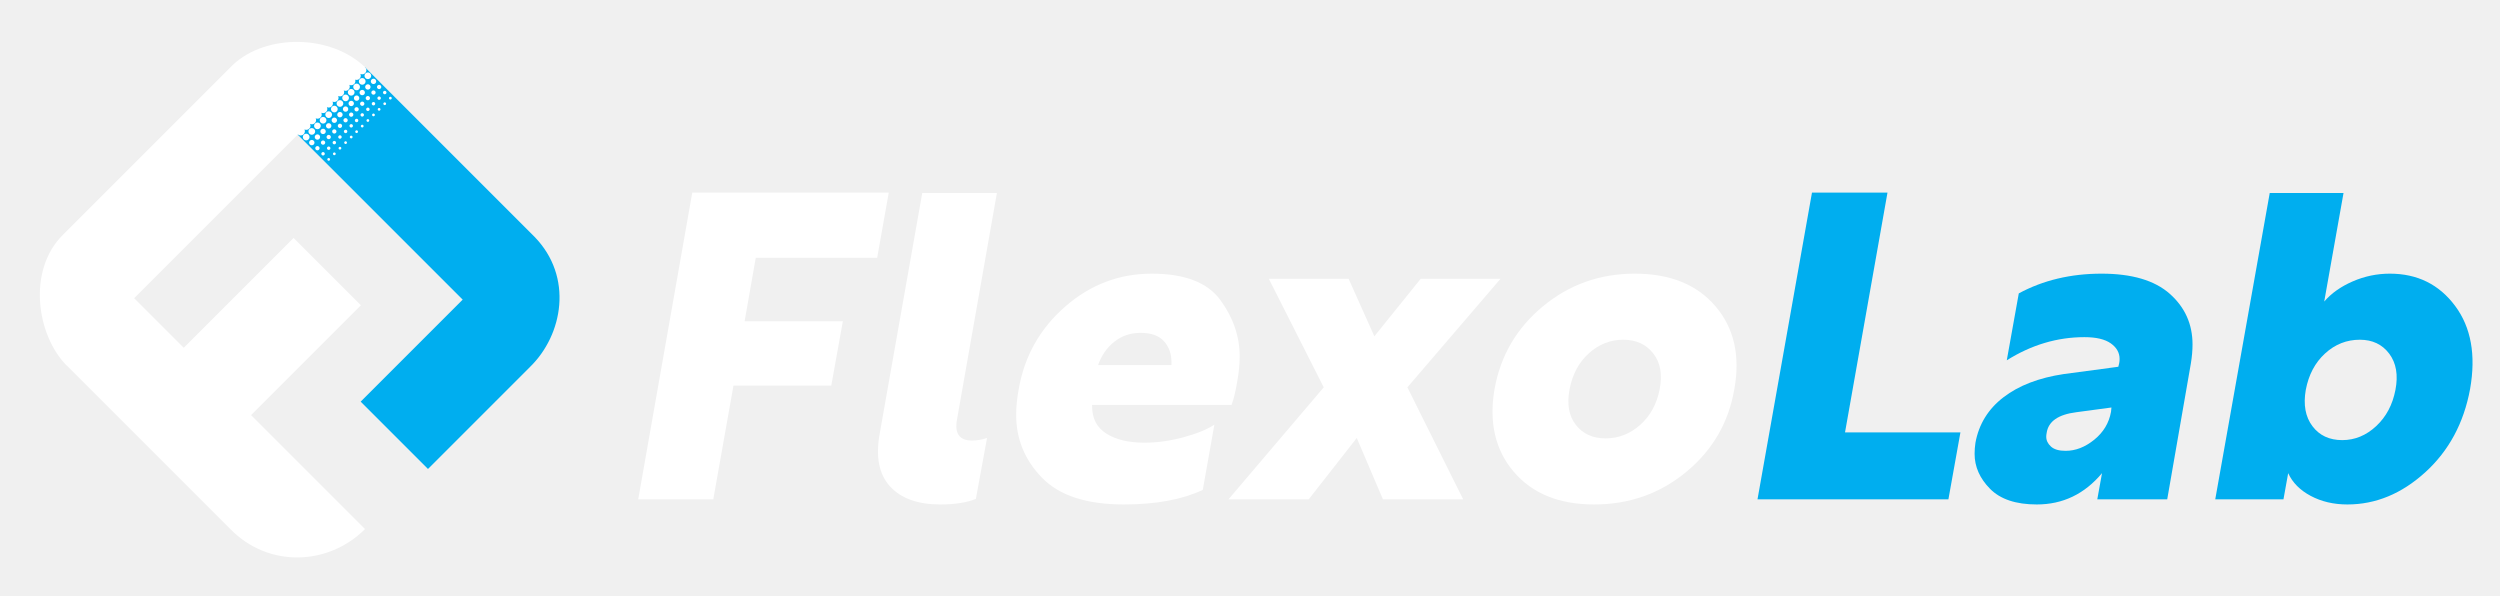
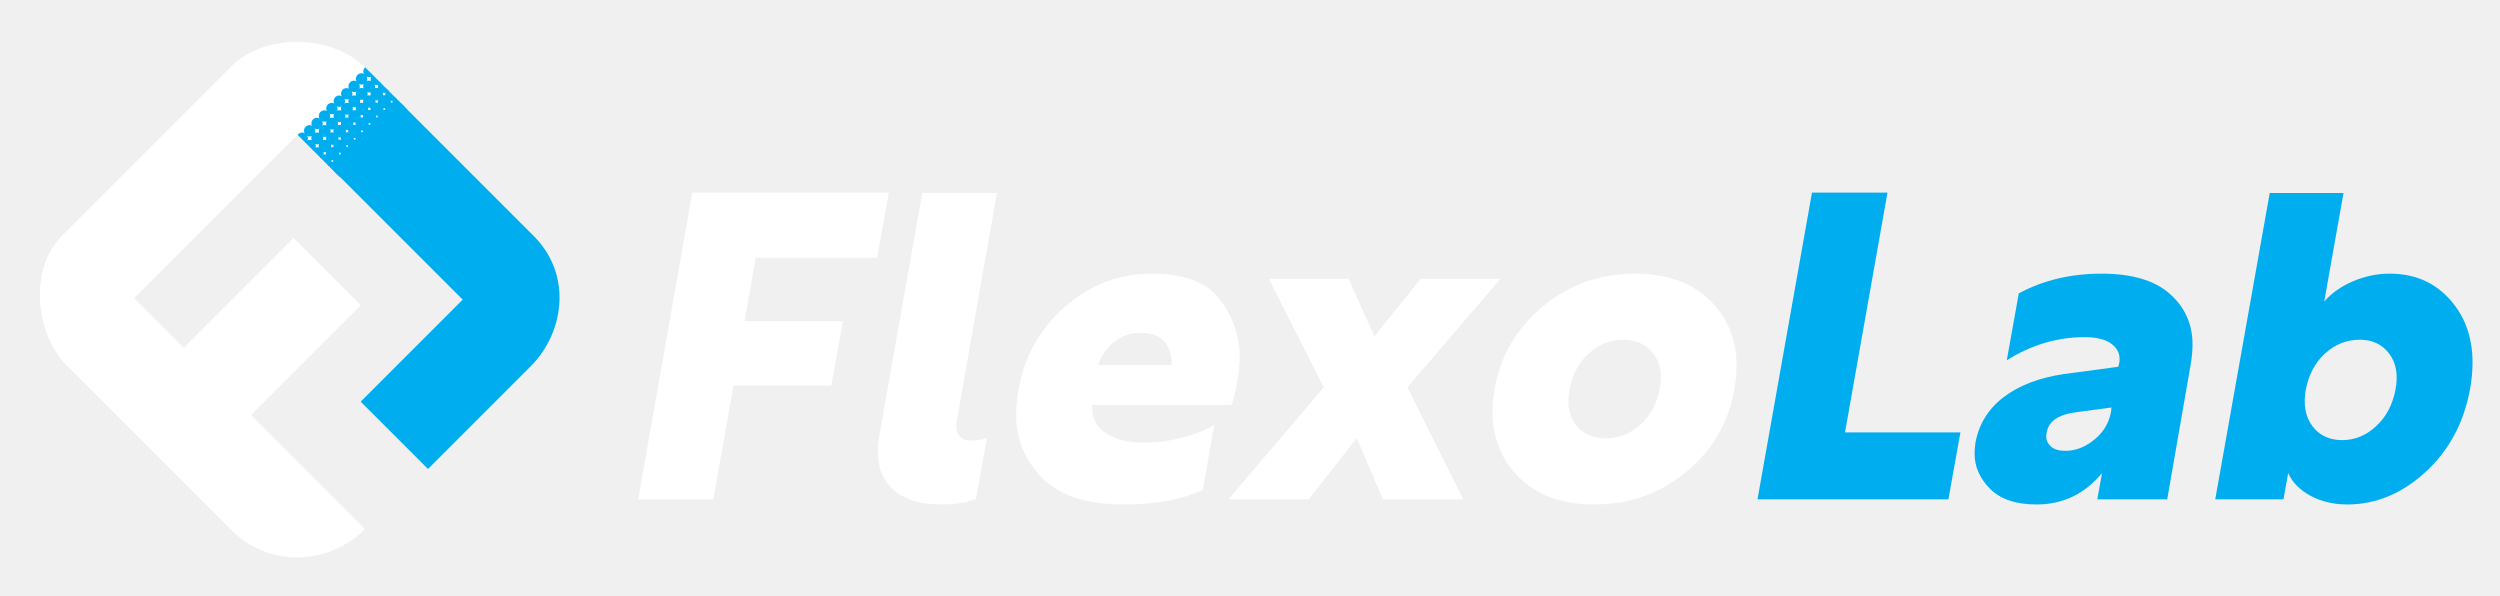
<svg xmlns="http://www.w3.org/2000/svg" viewBox="0 0 335.66 80.00">
  <defs>
    <style>
      .symbol-f { fill: #FFFFFF; fill-rule: evenodd; }
      .symbol-l { fill: #00AEEF; fill-rule: evenodd; }
      .text-main { fill: #FFFFFF; }
      .text-lab { fill: #00AEEF; }
    </style>
  </defs>
  <g>
-     <path d="M69.25,19.39l-.65.65-49.74,49.74c-10.87,10.59-7.94,30.1,1.02,39.07l.02-.02,48.65,48.65c11.41,11.68,29.25,10.89,40.11.02l-33.92-33.92,32.7-32.7-20.04-20.04-32.7,32.7-14.76-14.76L108.68,20.04c-10.05-9.78-29.38-10.16-39.43-.66" transform="translate(0,0) scale(0.451009)" class="symbol-f" />
-     <path d="M88.63,40.09l49.11,49.11-30.37,30.37,20.04,20.04,30.37-30.37c9.78-9.51,12.99-26.82,1.31-38.78l-50.42-50.42-20.04,20.04Z" transform="translate(0,0) scale(0.451009)" class="symbol-l" />
-     <path d="M108.8,21.85c-.39.39-.39,1.02,0,1.41.39.39,1.03.39,1.42,0,.39-.39.39-1.02,0-1.41-.39-.39-1.03-.39-1.42,0M107.12,23.52c-.39.39-.39,1.02,0,1.41.39.39,1.03.39,1.42,0,.39-.39.39-1.02,0-1.41-.39-.39-1.03-.39-1.42,0M110.62,23.66c-.31.31-.31.82,0,1.13.31.31.82.31,1.14,0,.31-.31.31-.82,0-1.13-.31-.31-.82-.31-1.14,0M105.45,25.18c-.39.39-.39,1.02,0,1.41.39.39,1.03.39,1.42,0,.39-.39.39-1.02,0-1.41-.39-.39-1.03-.39-1.42,0M108.94,25.32c-.31.31-.31.82,0,1.13.31.31.82.31,1.14,0s.31-.82,0-1.13c-.31-.31-.82-.31-1.14,0M112.41,25.44c-.25.25-.25.65,0,.9.25.25.66.25.91,0,.25-.25.25-.65,0-.9-.25-.25-.66-.25-.91,0M103.84,26.77c-.39.39-.39,1.02,0,1.41.39.39,1.03.39,1.42,0,.39-.39.39-1.02,0-1.41-.39-.39-1.03-.39-1.42,0M107.26,26.99c-.31.31-.31.82,0,1.13.31.31.82.31,1.14,0,.31-.31.31-.82,0-1.13s-.82-.31-1.14,0M110.73,27.1c-.25.25-.25.65,0,.9.25.25.66.25.91,0,.25-.25.25-.65,0-.9-.25-.25-.66-.25-.91,0M114.17,27.19c-.2.2-.2.52,0,.72.2.2.53.2.73,0,.2-.2.2-.52,0-.72-.2-.2-.53-.2-.73,0M102.17,28.44c-.39.39-.39,1.02,0,1.41.39.39,1.03.39,1.42,0,.39-.39.39-1.02,0-1.41-.39-.39-1.03-.39-1.42,0M105.59,28.65c-.31.31-.31.82,0,1.13.31.31.82.31,1.14,0,.31-.31.31-.82,0-1.13-.31-.31-.82-.31-1.14,0M109.05,28.76c-.25.25-.25.65,0,.9.25.25.66.25.91,0,.25-.25.25-.65,0-.9-.25-.25-.66-.25-.91,0M112.5,28.86c-.2.2-.2.52,0,.72.2.2.53.2.73,0,.2-.2.2-.52,0-.72-.2-.2-.53-.2-.73,0M115.92,28.93c-.16.16-.16.42,0,.58.16.16.42.16.58,0,.16-.16.16-.42,0-.58-.16-.16-.42-.16-.58,0M100.49,30.1c-.39.39-.39,1.02,0,1.41.39.39,1.03.39,1.42,0,.39-.39.39-1.02,0-1.41-.39-.39-1.03-.39-1.42,0M103.99,30.24c-.31.31-.31.82,0,1.13.31.31.82.31,1.14,0,.31-.31.31-.82,0-1.13s-.82-.31-1.14,0M107.38,30.43c-.25.25-.25.65,0,.9.25.25.66.25.91,0,.25-.25.25-.65,0-.9-.25-.25-.66-.25-.91,0M110.82,30.52c-.2.2-.2.52,0,.72.2.2.53.2.73,0,.2-.2.2-.52,0-.72-.2-.2-.53-.2-.73,0M114.24,30.59c-.16.16-.16.42,0,.58.16.16.42.16.58,0,.16-.16.16-.42,0-.58-.16-.16-.42-.16-.58,0M98.82,31.76c-.39.39-.39,1.02,0,1.41.39.39,1.03.39,1.42,0,.39-.39.39-1.02,0-1.41-.39-.39-1.03-.39-1.42,0M102.31,31.91c-.31.31-.31.82,0,1.13.31.31.82.31,1.13,0,.31-.31.31-.82,0-1.13-.31-.31-.82-.31-1.13,0M105.7,32.09c-.25.25-.25.65,0,.9.25.25.66.25.91,0,.25-.25.25-.65,0-.9-.25-.25-.66-.25-.91,0M109.15,32.18c-.2.2-.2.52,0,.72.2.2.53.2.73,0,.2-.2.2-.52,0-.72-.2-.2-.53-.2-.73,0M112.57,32.26c-.16.16-.16.42,0,.58.16.16.42.16.58,0,.16-.16.16-.42,0-.58-.16-.16-.42-.16-.58,0M97.14,33.43c-.39.39-.39,1.02,0,1.41.39.39,1.03.39,1.42,0,.39-.39.39-1.02,0-1.41-.39-.39-1.03-.39-1.42,0M100.63,33.57c-.31.31-.31.82,0,1.13.31.31.82.31,1.14,0,.31-.31.31-.82,0-1.13-.31-.31-.82-.31-1.14,0M104.1,33.68c-.25.25-.25.65,0,.9.25.25.66.25.91,0,.25-.25.25-.65,0-.9-.25-.25-.66-.25-.91,0M107.47,33.85c-.2.2-.2.52,0,.72.2.2.53.2.73,0,.2-.2.2-.52,0-.72-.2-.2-.53-.2-.73,0M110.89,33.92c-.16.16-.16.42,0,.58.16.16.42.16.58,0,.16-.16.16-.42,0-.58-.16-.16-.42-.16-.58,0M95.47,35.09c-.39.39-.39,1.02,0,1.41.39.39,1.03.39,1.42,0,.39-.39.39-1.02,0-1.41-.39-.39-1.03-.39-1.42,0M98.96,35.23c-.31.31-.31.82,0,1.13.31.31.82.31,1.14,0,.31-.31.31-.82,0-1.13s-.82-.31-1.14,0M102.42,35.35c-.25.25-.25.65,0,.9.25.25.66.25.91,0,.25-.25.25-.65,0-.9-.25-.25-.66-.25-.91,0M105.79,35.51c-.2.2-.2.52,0,.72.2.2.53.2.73,0,.2-.2.2-.52,0-.72s-.53-.2-.73,0M109.22,35.58c-.16.16-.16.42,0,.58.16.16.42.16.58,0,.16-.16.16-.42,0-.58-.16-.16-.42-.16-.58,0M93.79,36.76c-.39.39-.39,1.02,0,1.41.39.39,1.03.39,1.42,0,.39-.39.39-1.02,0-1.41-.39-.39-1.03-.39-1.42,0M97.28,36.9c-.31.31-.31.82,0,1.13.31.31.82.31,1.14,0s.31-.82,0-1.13-.82-.31-1.14,0M100.75,37.01c-.25.25-.25.65,0,.9.25.25.66.25.91,0,.25-.25.25-.65,0-.9-.25-.25-.66-.25-.91,0M104.19,37.1c-.2.2-.2.52,0,.72.2.2.53.2.73,0,.2-.2.2-.52,0-.72-.2-.2-.53-.2-.73,0M107.54,37.25c-.16.16-.16.42,0,.58.16.16.42.16.58,0,.16-.16.16-.42,0-.58-.16-.16-.42-.16-.58,0M92.11,38.42c-.39.39-.39,1.02,0,1.41.39.39,1.03.39,1.42,0,.39-.39.39-1.02,0-1.41-.39-.39-1.03-.39-1.42,0M95.61,38.56c-.31.31-.31.82,0,1.13.31.31.82.31,1.14,0,.31-.31.31-.82,0-1.13-.31-.31-.82-.31-1.14,0M99.07,38.68c-.25.25-.25.65,0,.9.25.25.66.25.91,0,.25-.25.25-.65,0-.9-.25-.25-.66-.25-.91,0M102.52,38.77c-.2.2-.2.52,0,.72.2.2.53.2.73,0,.2-.2.2-.52,0-.72-.2-.2-.53-.2-.73,0M105.87,38.91c-.16.16-.16.42,0,.58.16.16.42.16.58,0,.16-.16.16-.42,0-.58-.16-.16-.42-.16-.58,0M90.44,40.09c-.39.39-.39,1.02,0,1.41.39.39,1.03.39,1.42,0,.39-.39.39-1.02,0-1.41-.39-.39-1.03-.39-1.42,0M93.93,40.23c-.31.31-.31.82,0,1.13.31.31.82.31,1.13,0,.31-.31.31-.82,0-1.13s-.82-.31-1.13,0M97.4,40.34c-.25.25-.25.65,0,.9.25.25.66.25.91,0,.25-.25.25-.65,0-.9-.25-.25-.66-.25-.91,0M100.84,40.43c-.2.2-.2.52,0,.72.2.2.53.2.73,0,.2-.2.2-.52,0-.72-.2-.2-.53-.2-.73,0M104.26,40.5c-.16.16-.16.42,0,.58.16.16.42.16.58,0,.16-.16.16-.42,0-.58-.16-.16-.42-.16-.58,0M92.25,41.89c-.31.31-.31.82,0,1.13s.82.31,1.14,0c.31-.31.31-.82,0-1.13-.31-.31-.82-.31-1.14,0M95.72,42c-.25.25-.25.65,0,.9.25.25.66.25.91,0,.25-.25.25-.65,0-.9-.25-.25-.66-.25-.91,0M99.16,42.1c-.2.2-.2.52,0,.72.2.2.53.2.73,0,.2-.2.2-.52,0-.72-.2-.2-.53-.2-.73,0M102.59,42.17c-.16.16-.16.42,0,.58.16.16.42.16.58,0,.16-.16.16-.42,0-.58-.16-.16-.42-.16-.58,0M94.04,43.67c-.25.25-.25.65,0,.9.25.25.66.25.91,0,.25-.25.25-.65,0-.9-.25-.25-.66-.25-.91,0M97.49,43.76c-.2.2-.2.52,0,.72.2.2.53.2.73,0,.2-.2.2-.52,0-.72-.2-.2-.53-.2-.73,0M100.91,43.83c-.16.16-.16.42,0,.58.16.16.42.16.58,0,.16-.16.16-.42,0-.58-.16-.16-.42-.16-.58,0M95.81,45.42c-.2.2-.2.52,0,.72.2.2.53.2.73,0,.2-.2.2-.52,0-.72-.2-.2-.53-.2-.73,0M99.24,45.5c-.16.16-.16.42,0,.58.16.16.42.16.58,0,.16-.16.16-.42,0-.58-.16-.16-.42-.16-.58,0M97.56,47.16c-.16.16-.16.42,0,.58.16.16.42.16.58,0,.16-.16.16-.42,0-.58-.16-.16-.42-.16-.58,0" transform="translate(0,0) scale(0.451009)" class="symbol-f" />
-     <path d="M106.94,20.01c-.39.38-.47.96-.24,1.42-.47-.22-1.05-.14-1.43.24-.35.35-.45.86-.3,1.3-.44-.15-.95-.06-1.31.29-.39.39-.47.96-.24,1.42-.47-.22-1.04-.14-1.43.24-.39.38-.47.96-.24,1.42-.47-.22-1.05-.14-1.43.24-.39.39-.47.96-.24,1.42-.47-.23-1.05-.14-1.43.24-.39.39-.47.96-.24,1.42-.47-.22-1.04-.14-1.43.24-.39.38-.47.96-.24,1.42-.47-.22-1.05-.14-1.43.24-.39.39-.47.96-.24,1.42-.47-.22-1.04-.14-1.43.24s-.47.96-.24,1.42c-.47-.22-1.04-.14-1.43.24-.39.38-.47.96-.24,1.42-.47-.22-1.05-.14-1.43.24-.39.39-.47.96-.24,1.42-.47-.22-1.04-.14-1.43.24-.49.49-.49,1.28,0,1.76.49.49,1.29.49,1.77,0,.39-.39.47-.96.24-1.42.47.22,1.04.14,1.43-.24.39-.38.47-.96.24-1.42.47.22,1.05.14,1.43-.24.39-.39.47-.96.24-1.42.47.22,1.04.14,1.43-.24.39-.39.47-.96.24-1.42.47.22,1.05.14,1.43-.24.39-.38.47-.96.24-1.42.47.22,1.05.14,1.43-.24.39-.39.47-.96.24-1.42.47.22,1.04.14,1.43-.24.39-.38.47-.96.24-1.42.47.22,1.05.14,1.43-.24.39-.38.47-.96.24-1.42.47.23,1.05.14,1.43-.24.39-.39.47-.96.24-1.42.47.22,1.04.14,1.43-.24.35-.35.45-.86.3-1.3.44.15.95.06,1.31-.29.39-.38.47-.96.24-1.42.47.22,1.05.14,1.43-.24.39-.39.47-.96.24-1.42l-.59-.58c-.47-.22-1.04-.14-1.43.24Z" transform="translate(0,0) scale(0.451009)" class="symbol-f" />
+     <path d="M88.63,40.09l9.55,9.55,39.56,39.56-30.37,30.37,20.04,20.04,30.37-30.37c9.78-9.51,12.99-26.82,1.31-38.78l-50.42-50.42-20.04,20.04Z" transform="translate(0,0) scale(0.451009)" class="symbol-l" />
+     <path d="M69.25,19.39l-.65.65-49.74,49.73c-10.87,10.59-7.95,30.1,1.02,39.07l.02-.02,48.65,48.65c11.41,11.68,29.25,10.89,40.11.02l-33.92-33.92,32.7-32.7-20.04-20.04-32.7,32.7-14.76-14.76,48.69-48.7,9.99,9.99,20.04-20.04-10.15-10.15c-10.1-9.62-29.27-9.95-39.27-.5Z" transform="translate(0,0) scale(0.451009)" class="symbol-f" />
+     <path d="M88.61,40.14l2.39,2.39c.41-.3.68-.8.67-1.36,0-.93-.77-1.69-1.71-1.71-.56,0-1.05.26-1.35.68Z" transform="translate(0,0) scale(0.451009)" class="symbol-l" />
+     <path d="M90.81,42.34l2.51,2.51c.43-.32.7-.84.7-1.42,0-.98-.81-1.78-1.79-1.79-.58,0-1.09.27-1.41.7Z" transform="translate(0,0) scale(0.451009)" class="symbol-l" />
+     <path d="M93.01,44.54l2.64,2.64c.45-.34.73-.87.72-1.48,0-1.03-.85-1.87-1.88-1.88-.6,0-1.14.28-1.48.72Z" transform="translate(0,0) scale(0.451009)" class="symbol-l" />
+     <path d="M95.2,46.73l2.77,2.77c.46-.35.76-.91.75-1.55,0-1.08-.89-1.96-1.98-1.98-.63,0-1.19.29-1.54.75Z" transform="translate(0,0) scale(0.451009)" class="symbol-l" />
+     <path d="M97.39,48.93l2.91,2.91c.48-.37.78-.96.77-1.62-.01-1.13-.94-2.06-2.07-2.07-.66,0-1.24.3-1.61.78Z" transform="translate(0,0) scale(0.451009)" class="symbol-l" />
+     <path d="M99.58,51.12l1.6,1.6,1.69-1.69c-.4-.43-.97-.71-1.6-.72-.68,0-1.29.31-1.69.81Z" transform="translate(0,0) scale(0.451009)" class="symbol-l" />
+     <path d="M90.49,38.93c.01.94.78,1.7,1.71,1.71.94.01,1.69-.74,1.68-1.68,0-.93-.77-1.69-1.71-1.71-.93,0-1.68.74-1.68,1.68" transform="translate(0,0) scale(0.451009)" class="symbol-l" />
+     <path d="M92.67,41.19c.01.98.81,1.78,1.79,1.79.98.01,1.77-.78,1.76-1.76,0-.98-.81-1.78-1.79-1.79-.98,0-1.77.78-1.76,1.76" transform="translate(0,0) scale(0.451009)" class="symbol-l" />
+     <path d="M94.84,43.46c.01,1.03.86,1.87,1.88,1.88,1.03.01,1.86-.82,1.85-1.85,0-1.03-.85-1.87-1.88-1.88-1.03,0-1.86.82-1.85,1.85" transform="translate(0,0) scale(0.451009)" class="symbol-l" />
+     <path d="M97.01,45.72c.02,1.08.9,1.97,1.98,1.98,1.08.02,1.96-.86,1.94-1.94,0-1.08-.89-1.96-1.98-1.98-1.08,0-1.95.86-1.94,1.94" transform="translate(0,0) scale(0.451009)" class="symbol-l" />
+     <path d="M99.18,47.98c.02,1.14.94,2.06,2.07,2.07,1.14.02,2.05-.9,2.04-2.04-.01-1.13-.94-2.06-2.07-2.07-1.13-.01-2.05.91-2.04,2.04" transform="translate(0,0) scale(0.451009)" class="symbol-l" />
+     <path d="M101.34,50.24c0,.63.28,1.2.72,1.6l3.02-3.02c-.4-.43-.97-.71-1.6-.72-1.19-.01-2.15.95-2.14,2.14Z" transform="translate(0,0) scale(0.451009)" class="symbol-l" />
+     <path d="M92.7,36.73c.01.94.78,1.7,1.71,1.71.94.01,1.69-.74,1.68-1.68,0-.93-.77-1.69-1.71-1.71-.93,0-1.68.74-1.68,1.68" transform="translate(0,0) scale(0.451009)" class="symbol-l" />
+     <path d="M94.88,38.99c.01.98.81,1.78,1.79,1.79.98.01,1.77-.78,1.76-1.76,0-.98-.81-1.78-1.79-1.79-.98,0-1.77.78-1.76,1.76" transform="translate(0,0) scale(0.451009)" class="symbol-l" />
+     <path d="M97.05,41.25c.01,1.03.86,1.87,1.88,1.88,1.03.01,1.86-.82,1.85-1.85,0-1.03-.85-1.87-1.88-1.88-1.03,0-1.86.82-1.85,1.85" transform="translate(0,0) scale(0.451009)" class="symbol-l" />
+     <path d="M99.22,43.51c.02,1.08.9,1.97,1.98,1.98,1.08.02,1.96-.86,1.94-1.94,0-1.08-.89-1.96-1.98-1.98-1.08,0-1.95.86-1.94,1.94" transform="translate(0,0) scale(0.451009)" class="symbol-l" />
+     <path d="M101.38,45.77c.02,1.14.94,2.06,2.07,2.07,1.14.02,2.05-.9,2.04-2.04-.01-1.13-.94-2.06-2.07-2.07-1.13-.01-2.05.91-2.04,2.04" transform="translate(0,0) scale(0.451009)" class="symbol-l" />
+     <path d="M103.54,48.03c0,.63.28,1.2.72,1.6l3.02-3.02c-.4-.43-.97-.71-1.6-.72-1.19-.01-2.15.95-2.14,2.14Z" transform="translate(0,0) scale(0.451009)" class="symbol-l" />
+     <path d="M94.91,34.52c.01.94.78,1.7,1.71,1.71.94.01,1.69-.74,1.68-1.68,0-.93-.77-1.69-1.71-1.71-.93,0-1.68.74-1.68,1.68" transform="translate(0,0) scale(0.451009)" class="symbol-l" />
+     <path d="M97.08,36.78c.01.98.81,1.78,1.79,1.79.98.01,1.77-.78,1.76-1.76,0-.98-.81-1.78-1.79-1.79-.98,0-1.77.78-1.76,1.76" transform="translate(0,0) scale(0.451009)" class="symbol-l" />
+     <path d="M99.26,39.04c.01,1.03.86,1.87,1.88,1.88,1.03.01,1.86-.82,1.85-1.85,0-1.03-.85-1.87-1.88-1.88-1.03,0-1.86.82-1.85,1.85" transform="translate(0,0) scale(0.451009)" class="symbol-l" />
+     <path d="M101.43,41.3c.02,1.08.9,1.97,1.98,1.98,1.08.02,1.96-.86,1.94-1.94,0-1.08-.89-1.96-1.98-1.98-1.08,0-1.95.86-1.94,1.94" transform="translate(0,0) scale(0.451009)" class="symbol-l" />
+     <path d="M103.59,43.57c.02,1.14.94,2.06,2.07,2.07,1.14.02,2.05-.9,2.04-2.04-.01-1.13-.94-2.06-2.07-2.07-1.13-.01-2.05.91-2.04,2.04" transform="translate(0,0) scale(0.451009)" class="symbol-l" />
+     <path d="M105.75,45.83c0,.63.28,1.2.72,1.6l3.02-3.02c-.4-.43-.97-.71-1.6-.72-1.19-.01-2.15.95-2.14,2.14Z" transform="translate(0,0) scale(0.451009)" class="symbol-l" />
+     <path d="M97.11,32.31c.01.94.78,1.7,1.71,1.71.94.01,1.69-.74,1.68-1.68,0-.93-.77-1.69-1.71-1.71-.93,0-1.68.74-1.68,1.68" transform="translate(0,0) scale(0.451009)" class="symbol-l" />
+     <path d="M99.29,34.57c.01.98.81,1.78,1.79,1.79.98.01,1.77-.78,1.76-1.76,0-.98-.81-1.78-1.79-1.79-.98,0-1.77.78-1.76,1.76" transform="translate(0,0) scale(0.451009)" class="symbol-l" />
+     <path d="M101.46,36.84c.01,1.03.86,1.87,1.88,1.88,1.03.01,1.86-.82,1.85-1.85,0-1.03-.85-1.87-1.88-1.88-1.03,0-1.86.82-1.85,1.85" transform="translate(0,0) scale(0.451009)" class="symbol-l" />
+     <path d="M103.63,39.1c.02,1.08.9,1.97,1.98,1.98,1.08.02,1.96-.86,1.94-1.94,0-1.08-.89-1.96-1.98-1.98-1.08,0-1.95.86-1.94,1.94" transform="translate(0,0) scale(0.451009)" class="symbol-l" />
+     <path d="M105.8,41.36c.02,1.14.94,2.06,2.07,2.07,1.14.02,2.05-.9,2.04-2.04-.01-1.13-.94-2.06-2.07-2.07-1.13-.01-2.05.91-2.04,2.04" transform="translate(0,0) scale(0.451009)" class="symbol-l" />
+     <path d="M107.96,43.62c0,.63.28,1.2.72,1.6l3.02-3.02c-.4-.43-.97-.71-1.6-.72-1.19-.01-2.15.95-2.14,2.14Z" transform="translate(0,0) scale(0.451009)" class="symbol-l" />
+     <path d="M99.32,30.11c.01.94.78,1.7,1.71,1.71.94.01,1.69-.74,1.68-1.68,0-.93-.77-1.69-1.71-1.71-.93,0-1.68.74-1.68,1.68" transform="translate(0,0) scale(0.451009)" class="symbol-l" />
+     <path d="M101.5,32.37c.01.98.81,1.78,1.79,1.79.98.01,1.77-.78,1.76-1.76,0-.98-.81-1.78-1.79-1.79-.98,0-1.77.78-1.76,1.76" transform="translate(0,0) scale(0.451009)" class="symbol-l" />
+     <path d="M103.67,34.63c.01,1.03.86,1.87,1.88,1.88,1.03.01,1.86-.82,1.85-1.85,0-1.03-.85-1.87-1.88-1.88-1.03,0-1.86.82-1.85,1.85" transform="translate(0,0) scale(0.451009)" class="symbol-l" />
+     <path d="M105.84,36.89c.02,1.08.9,1.97,1.98,1.98,1.08.02,1.96-.86,1.94-1.94,0-1.08-.89-1.96-1.98-1.98-1.08,0-1.95.86-1.94,1.94" transform="translate(0,0) scale(0.451009)" class="symbol-l" />
+     <path d="M108,39.15c.02,1.14.94,2.06,2.07,2.07,1.14.02,2.05-.9,2.04-2.04-.01-1.13-.94-2.06-2.07-2.07-1.13-.01-2.05.91-2.04,2.04" transform="translate(0,0) scale(0.451009)" class="symbol-l" />
+     <path d="M110.16,41.41c0,.63.28,1.2.72,1.6l3.02-3.02c-.4-.43-.97-.71-1.6-.72-1.19-.01-2.15.95-2.14,2.14Z" transform="translate(0,0) scale(0.451009)" class="symbol-l" />
+     <path d="M101.53,27.9c.01.94.78,1.7,1.71,1.71.94.01,1.69-.74,1.68-1.68,0-.93-.77-1.69-1.71-1.71-.93,0-1.68.74-1.68,1.68" transform="translate(0,0) scale(0.451009)" class="symbol-l" />
+     <path d="M103.7,30.16c.01.98.81,1.78,1.79,1.79.98.01,1.77-.78,1.76-1.76,0-.98-.81-1.78-1.79-1.79-.98,0-1.77.78-1.76,1.76" transform="translate(0,0) scale(0.451009)" class="symbol-l" />
+     <path d="M105.88,32.42c.01,1.03.86,1.87,1.88,1.88,1.03.01,1.86-.82,1.85-1.85,0-1.03-.85-1.87-1.88-1.88-1.03,0-1.86.82-1.85,1.85" transform="translate(0,0) scale(0.451009)" class="symbol-l" />
+     <path d="M108.05,34.68c.02,1.08.9,1.97,1.98,1.98,1.08.02,1.96-.86,1.94-1.94,0-1.08-.89-1.96-1.98-1.98-1.08,0-1.95.86-1.94,1.94" transform="translate(0,0) scale(0.451009)" class="symbol-l" />
+     <path d="M110.21,36.94c.02,1.14.94,2.06,2.07,2.07,1.14.02,2.05-.9,2.04-2.04-.01-1.13-.94-2.06-2.07-2.07-1.13-.01-2.05.91-2.04,2.04" transform="translate(0,0) scale(0.451009)" class="symbol-l" />
+     <path d="M112.37,39.21c0,.63.28,1.2.72,1.6l3.02-3.02c-.4-.43-.97-.71-1.6-.72-1.19-.01-2.15.95-2.14,2.14Z" transform="translate(0,0) scale(0.451009)" class="symbol-l" />
+     <path d="M103.73,25.69c.01.94.78,1.7,1.71,1.71.94.01,1.69-.74,1.68-1.68,0-.93-.77-1.69-1.71-1.71-.93,0-1.68.74-1.68,1.68" transform="translate(0,0) scale(0.451009)" class="symbol-l" />
+     <path d="M105.91,27.95c.01.98.81,1.78,1.79,1.79.98.01,1.77-.78,1.76-1.76,0-.98-.81-1.78-1.79-1.79-.98,0-1.77.78-1.76,1.76" transform="translate(0,0) scale(0.451009)" class="symbol-l" />
+     <path d="M108.08,30.21c.01,1.03.86,1.87,1.88,1.88,1.03.01,1.86-.82,1.85-1.85,0-1.03-.85-1.87-1.88-1.88-1.03,0-1.86.82-1.85,1.85" transform="translate(0,0) scale(0.451009)" class="symbol-l" />
+     <path d="M110.25,32.48c.02,1.08.9,1.97,1.98,1.98,1.08.02,1.96-.86,1.94-1.94,0-1.08-.89-1.96-1.98-1.98-1.08,0-1.95.86-1.94,1.94" transform="translate(0,0) scale(0.451009)" class="symbol-l" />
+     <path d="M112.42,34.74c.02,1.14.94,2.06,2.07,2.07,1.14.02,2.05-.9,2.04-2.04-.01-1.13-.94-2.06-2.07-2.07-1.13-.01-2.05.91-2.04,2.04" transform="translate(0,0) scale(0.451009)" class="symbol-l" />
+     <path d="M114.58,37c0,.63.28,1.2.72,1.6l3.02-3.02c-.4-.43-.97-.71-1.6-.72-1.19-.01-2.15.95-2.14,2.14Z" transform="translate(0,0) scale(0.451009)" class="symbol-l" />
+     <path d="M105.94,23.48c.01.94.78,1.7,1.71,1.71.94.01,1.69-.74,1.68-1.68,0-.93-.77-1.69-1.71-1.71-.93,0-1.68.74-1.68,1.68" transform="translate(0,0) scale(0.451009)" class="symbol-l" />
+     <path d="M108.12,25.75c.01.98.81,1.78,1.79,1.79.98.01,1.77-.78,1.76-1.76,0-.98-.81-1.78-1.79-1.79-.98,0-1.77.78-1.76,1.76" transform="translate(0,0) scale(0.451009)" class="symbol-l" />
+     <path d="M110.29,28.01c.01,1.03.86,1.87,1.88,1.88,1.03.01,1.86-.82,1.85-1.85,0-1.03-.85-1.87-1.88-1.88-1.03,0-1.86.82-1.85,1.85" transform="translate(0,0) scale(0.451009)" class="symbol-l" />
+     <path d="M112.46,30.27c.02,1.08.9,1.97,1.98,1.98,1.08.02,1.96-.86,1.94-1.94,0-1.08-.89-1.96-1.98-1.98-1.08,0-1.95.86-1.94,1.94" transform="translate(0,0) scale(0.451009)" class="symbol-l" />
+     <path d="M114.63,32.53c.02,1.14.94,2.06,2.07,2.07,1.14.02,2.05-.9,2.04-2.04-.01-1.13-.94-2.06-2.07-2.07-1.13-.01-2.05.91-2.04,2.04" transform="translate(0,0) scale(0.451009)" class="symbol-l" />
+     <path d="M116.79,34.79c0,.63.28,1.2.72,1.6l3.02-3.02c-.4-.43-.97-.71-1.6-.72-1.19-.01-2.15.95-2.14,2.14Z" transform="translate(0,0) scale(0.451009)" class="symbol-l" />
+     <path d="M108.15,21.28c.01.94.78,1.7,1.71,1.71.49,0,.93-.2,1.24-.53l-2.41-2.41c-.33.31-.53.75-.53,1.23Z" transform="translate(0,0) scale(0.451009)" class="symbol-l" />
+     <path d="M110.33,23.54c.01.98.81,1.78,1.79,1.79.51,0,.97-.21,1.3-.55l-2.53-2.53c-.34.32-.56.78-.55,1.29Z" transform="translate(0,0) scale(0.451009)" class="symbol-l" />
+     <path d="M112.5,25.8c.01,1.03.86,1.87,1.88,1.88.54,0,1.02-.21,1.36-.58l-2.66-2.66c-.36.34-.58.82-.58,1.35Z" transform="translate(0,0) scale(0.451009)" class="symbol-l" />
+     <path d="M114.67,28.06c.02,1.08.9,1.97,1.98,1.98.56,0,1.07-.22,1.42-.6l-2.79-2.79c-.38.35-.61.86-.61,1.42Z" transform="translate(0,0) scale(0.451009)" class="symbol-l" />
+     <path d="M116.83,30.32c.02,1.14.94,2.06,2.07,2.07.59,0,1.12-.24,1.49-.63l-2.93-2.93c-.4.37-.64.9-.63,1.49Z" transform="translate(0,0) scale(0.451009)" class="symbol-l" />
+     <path d="M118.99,32.58c0,.63.28,1.2.72,1.6l1.55-1.55-1.61-1.61c-.41.39-.67.95-.66,1.56Z" transform="translate(0,0) scale(0.451009)" class="symbol-l" />
    <path d="M71 0 197 715H655L628 563H345L319 415H548L521 265H293L246 0Z" class="text-main" transform="translate(81.60,67.04) scale(0.0576,-0.0576)" />
    <path d="M82 154 181 714H355L262 186Q253 137 297 137Q314 137 332 143L306 1Q274 -12 223 -12Q144 -12 105.5 30.5Q67 73 82 154Z" class="text-main" transform="translate(113.40,67.04) scale(0.0576,-0.0576)" />
    <path d="M385 526Q500 526 545.0 464.5Q590 403 590 333Q590 307 585 279Q579 241 571 220H246Q246 219 246 217Q246 174 279.5 153.0Q313 132 368 132Q412 132 458.5 144.5Q505 157 531 174L504 22Q432 -12 320 -12Q190 -12 129.5 50.0Q69 112 69 197Q69 225 75 257Q95 372 183.0 449.0Q271 526 385 526ZM359 388Q324 388 298.0 367.5Q272 347 260 313H431Q431 316 431 320Q431 349 413.5 368.5Q396 388 359 388Z" class="text-main" transform="translate(132.46,67.04) scale(0.0576,-0.0576)" />
    <path d="M546 0H359L298 143L186 0H-1L221 261L93 514H279L339 380L447 514H633L416 261Z" class="text-main" transform="translate(165.00,67.04) scale(0.0576,-0.0576)" />
    <path d="M401 526Q524 526 589.0 450.0Q654 374 633 257Q613 140 521.0 64.0Q429 -12 306 -12Q184 -12 119.0 64.0Q54 140 74 257Q95 374 187.0 450.0Q279 526 401 526ZM444 340Q419 372 374.0 372.0Q329 372 294.0 340.5Q259 309 249.0 257.0Q239 205 263.5 173.5Q288 142 333.0 142.0Q378 142 413.5 173.5Q449 205 459 257Q469 308 444 340Z" class="text-main" transform="translate(196.40,67.04) scale(0.0576,-0.0576)" />
    <path d="M71 0 198 715H374L275 156H544L516 0Z" class="text-lab" transform="translate(231.88,67.04) scale(0.0576,-0.0576)" />
    <path d="M150 480Q235 526 343 526Q449 526 502.0 479.0Q555 432 555 361Q555 340 551 316L496 0H333L344 61Q283 -12 192 -12Q119 -12 83.0 24.5Q47 61 47 106Q47 119 49 132Q61 197 114.5 238.0Q168 279 255 292L382 309L384 317Q385 322 385 327Q385 349 364.5 363.5Q344 378 303 378Q208 378 122 324ZM259 113Q294 113 326.0 139.0Q358 165 365 204L366 214L284 203Q221 195 215 155Q214 150 214 146Q214 133 225.0 123.0Q236 113 259 113Z" class="text-lab" transform="translate(262.41,67.04) scale(0.0576,-0.0576)" />
    <path d="M229 61 218 0H59L186 714H358L313 461Q338 490 379.5 508.0Q421 526 466 526Q562 526 618.0 451.0Q674 376 653 257Q631 138 548.5 63.0Q466 -12 367 -12Q319 -12 281.5 8.0Q244 28 229 61ZM355 138Q399 138 434.0 170.5Q469 203 479.0 255.0Q489 307 464.5 339.5Q440 372 396 372Q350 372 315.0 340.0Q280 308 270 255Q261 203 285.5 170.5Q310 138 355 138Z" class="text-lab" transform="translate(294.03,67.04) scale(0.0576,-0.0576)" />
  </g>
</svg>
